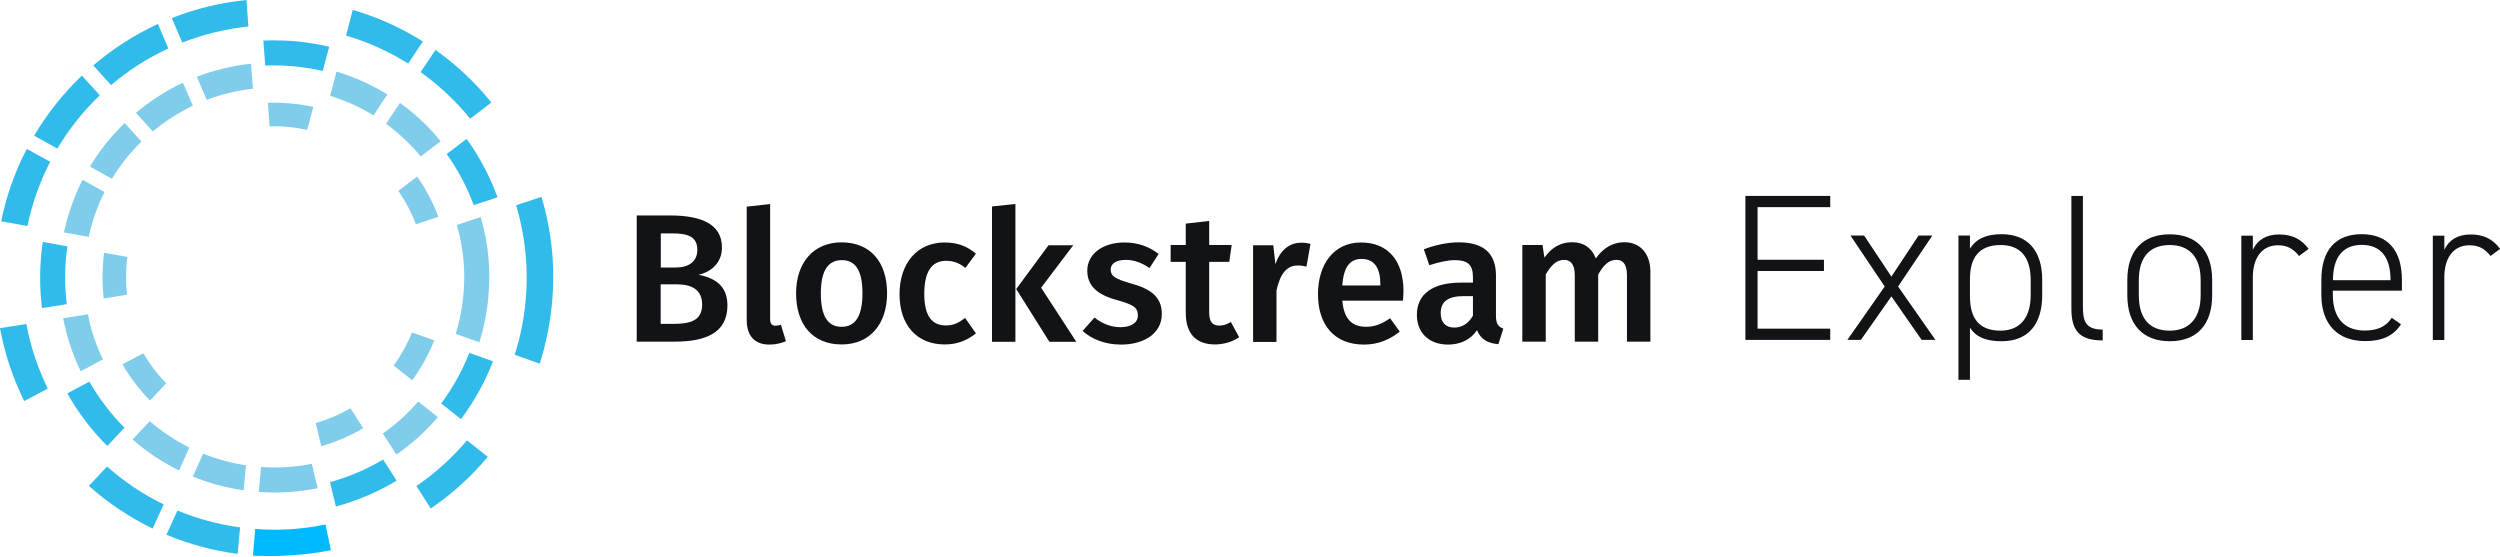
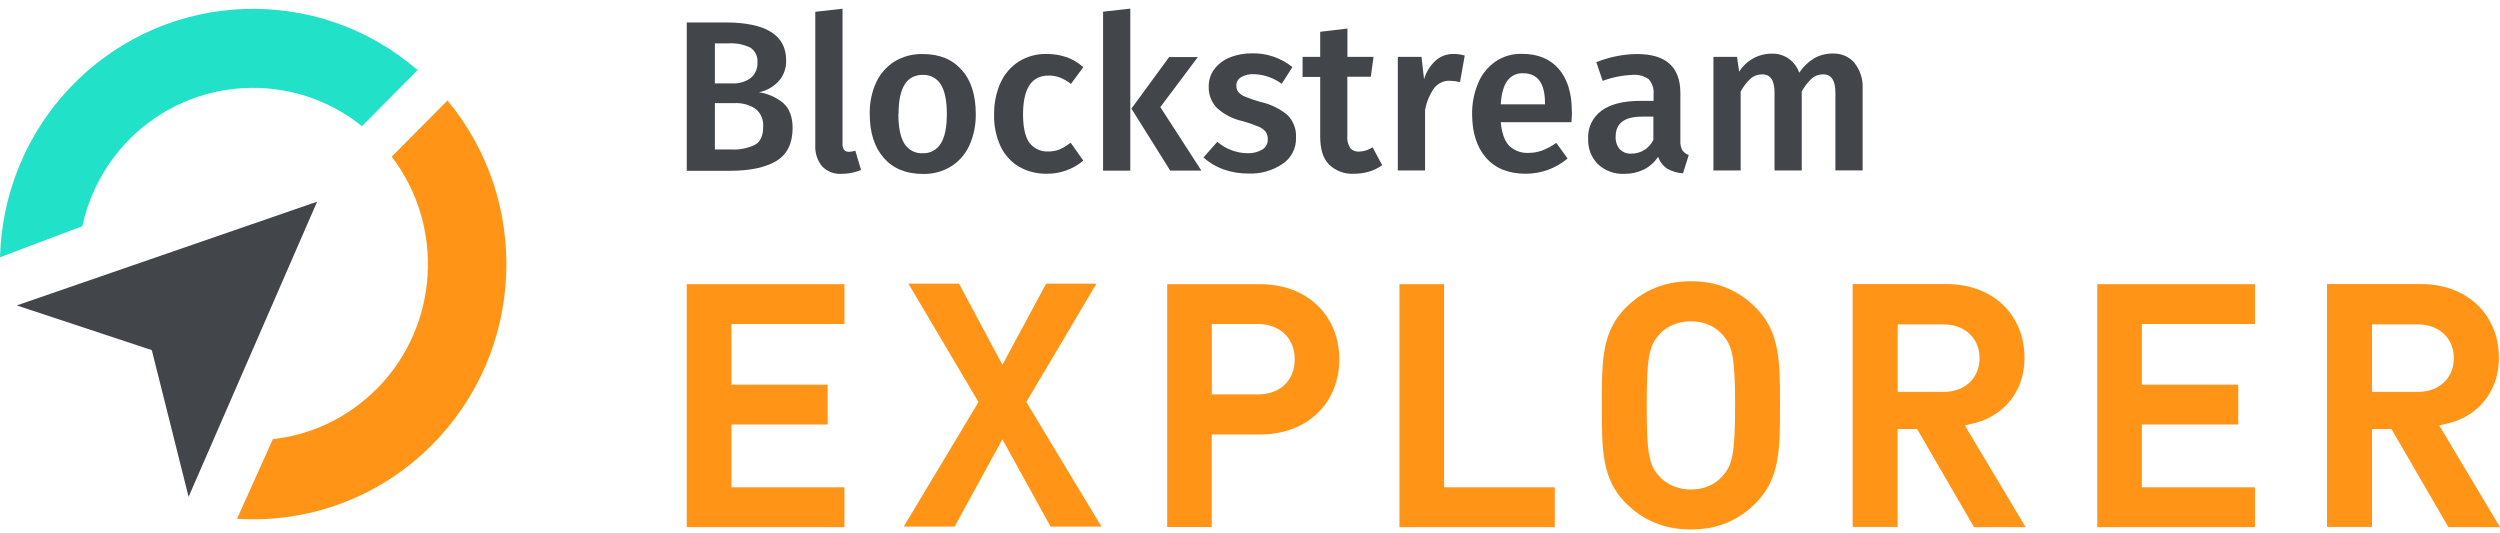
- <svg xmlns="http://www.w3.org/2000/svg" version="1.1" id="Layer_1" x="0px" y="0px" viewBox="0 0 1868.2 415.5" style="enable-background:new 0 0 1868.2 415.5;" xml:space="preserve">
-   <style type="text/css">
- 	.st0{fill:#31BBEA;}
- 	.st1{fill:#80CCEB;}
- 	.st2{fill:#111316;}
- 	.st3{fill:#00BAFF;}
- </style>
-   <g>
-     <g id="logo_00000018203260394240524070000008501366925835155378_">
-       <g>
-         <g>
-           <g>
-             <path class="st0" d="M333.8,115.1c8.4,11.8,15.2,24.6,20.2,38.2l17.8-5.9c-5.7-15.5-13.4-30.2-23.1-43.6L333.8,115.1z" />
-             <path class="st0" d="M211.2,30.3c-4.8-0.2-9.6-0.2-14.4,0l1.4,18.7c7.2-0.3,14.4-0.1,21.6,0.6c7.2,0.7,14.4,1.8,21.4,3.4       l4.8-18.1c-8-1.8-16.2-3.2-24.4-4C218.1,30.6,214.6,30.4,211.2,30.3z" />
-             <path class="st0" d="M35.7,290.4c-7.5-15.4-12.9-31.5-16-48.3L0,245.2c3.5,18.9,9.5,37.2,18.1,54.5L35.7,290.4z" />
-             <path class="st0" d="M25.5,101.4l17.4,9.6c8.7-14.6,19.3-28,31.7-39.8L61.2,56.5C47.3,69.8,35.3,84.8,25.5,101.4z" />
-             <path class="st0" d="M0.9,165.4l19.6,3.5c3.5-16.7,9.1-32.8,17-48L20,111.3C11.1,128.4,4.7,146.5,0.9,165.4z" />
-             <path class="st0" d="M128.4,13.5l7.8,18.3c15.9-6.2,32.4-10.2,49.4-12L184.2,0C165.1,1.9,146.3,6.4,128.4,13.5z" />
-             <path class="st0" d="M69.7,48.9L83,63.6c13-11.1,27.3-20.2,42.8-27.4L118,17.9C100.5,26,84.3,36.4,69.7,48.9z" />
-             <path class="st0" d="M364.5,341.4L349,329.1c-11,13-23.7,24.4-37.8,34.1l10.7,16.8C337.8,369.1,352.1,356.2,364.5,341.4z" />
-             <path class="st0" d="M122.3,376.9c-15.3-7.4-29.5-16.9-42.3-28.3l-13.6,14.5c14.4,12.8,30.4,23.5,47.7,31.9L122.3,376.9z" />
-             <path class="st0" d="M412.5,226.7c2.5-27.1-0.1-53.9-7.9-79.6l-18.9,6.3c6.9,23.1,9.3,47.1,7.1,71.5c-1.3,13.8-4,27.2-8.2,40.2       l18.8,6.7C407.9,257.2,411,242.1,412.5,226.7z" />
-             <path class="st0" d="M296.4,359.2l-10.1-15.8c-12.5,7.4-25.8,13.1-39.7,16.9l4.4,18.2C266.9,374.2,282.2,367.7,296.4,359.2z" />
-             <path class="st0" d="M49.9,227.3c-1.4-11.7-1.6-23.5-0.5-35.3c0.3-2.7,0.6-5.3,1-7.9L32,180.8c-0.5,3.1-0.9,6.3-1.2,9.5       c-1.2,13.4-1.1,26.8,0.6,39.9L49.9,227.3z" />
-             <path class="st0" d="M258.6,26.6c16.4,4.8,31.9,11.8,46.4,20.9L316,31c-16.3-10.3-33.9-18.2-52.4-23.6L258.6,26.6z" />
-             <path class="st0" d="M177.6,413.9l1.8-19.8c-16.2-2.2-31.9-6.4-46.8-12.6l-8.2,18.1C141.4,406.7,159.2,411.5,177.6,413.9z" />
-             <path class="st0" d="M80.2,333.3L93,319.6c-10.2-10.3-19-21.8-26.2-34.4L50.3,294C58.4,308.4,68.5,321.6,80.2,333.3z" />
-             <path class="st0" d="M325.4,37.3l-11.1,16.6c13.9,9.9,26.3,21.6,37.1,34.8l15.8-12.1C355.1,61.6,341.1,48.4,325.4,37.3z" />
-             <path class="st0" d="M344.5,313.2c9.9-13.3,18-27.8,23.9-43.2l-17.7-6.3c-5.3,13.5-12.3,26.1-21,37.8L344.5,313.2z" />
-           </g>
-           <g>
-             <path class="st1" d="M359.2,162.2l-17.8,5.9c4.9,17,6.6,34.6,4.9,52.5c-0.9,9.8-2.9,19.6-5.8,28.9l17.7,6.3       c3.4-10.9,5.7-22.1,6.7-33.5C366.9,201.8,364.9,181.6,359.2,162.2z" />
-             <path class="st1" d="M182.1,366.4l1.7-18.7c-11-1.6-21.8-4.6-32-8.7l-7.7,17.1C156.2,361.1,169,364.5,182.1,366.4z" />
-             <path class="st1" d="M310.8,167.6l16.8-5.6c-4-10.7-9.4-20.7-15.9-30.1l-14,10.7C303,150.4,307.5,158.8,310.8,167.6z" />
-             <path class="st1" d="M209.4,76.8c-3.1-0.1-6.2-0.1-9.2,0l1.3,17.6c4.7-0.1,9.5,0,14.1,0.5c4.7,0.4,9.3,1.2,14,2.1l4.5-17.1       c-5.5-1.2-11.1-2.1-16.8-2.6C214.6,77.1,212,76.9,209.4,76.8z" />
-             <path class="st1" d="M67.2,124.5l16.4,9.1c6.2-10.2,13.6-19.5,22.1-27.8L93.2,91.9C83.1,101.6,74.4,112.5,67.2,124.5z" />
-             <path class="st1" d="M246.7,71.6c11.4,3.5,22.2,8.4,32.4,14.6l10.4-15.6c-11.9-7.3-24.6-13.1-38-17.1L246.7,71.6z" />
-             <path class="st1" d="M314.4,116.9l14.9-11.4c-8.8-10.8-19-20.4-30.4-28.6l-10.4,15.6C298.1,99.6,306.8,107.7,314.4,116.9z" />
-             <path class="st1" d="M294.2,273.2l13.8,11c6.7-9.2,12.3-19.2,16.5-29.8l-16.6-5.9C304.3,257.3,299.7,265.5,294.2,273.2z" />
-             <path class="st1" d="M111.9,314.7l-12.8,13.7c10.5,9.3,22.2,17,34.7,23.2l7.7-17.1C130.8,329.1,120.9,322.5,111.9,314.7z" />
-             <path class="st1" d="M94.9,220.2c-0.9-7.9-0.9-16-0.2-24c0.1-1.4,0.3-2.8,0.5-4.2l-17.4-3.1c-0.3,1.9-0.5,3.8-0.6,5.7       c-0.9,9.5-0.8,19,0.3,28.4L94.9,220.2z" />
-             <path class="st1" d="M65.7,234.9l-18.5,2.9c2.6,13.7,7,27,13.1,39.6l16.6-8.8C71.7,257.9,68,246.6,65.7,234.9z" />
-             <path class="st1" d="M286.1,323.9l10.1,15.8c11.5-8,21.9-17.3,31-28l-14.7-11.7C304.8,309.1,295.9,317.1,286.1,323.9z" />
-             <path class="st1" d="M78.1,143.5l-16.4-9.1c-6.4,12.5-11,25.6-13.9,39.3l18.5,3.3C68.8,165.4,72.8,154.1,78.1,143.5z" />
-             <path class="st1" d="M235.9,316.2l4.2,17.2c11-3.1,21.4-7.6,31.3-13.4l-9.5-14.9C253.6,309.8,244.9,313.5,235.9,316.2z" />
-             <path class="st1" d="M107.1,264l-15.6,8.2c5.7,9.9,12.6,18.9,20.6,27.1l12.1-12.9C117.6,279.7,111.9,272.2,107.1,264z" />
-             <path class="st1" d="M199.8,349.2c-1.6-0.1-3.1-0.2-4.7-0.3l-1.7,18.7c14.8,1.1,29.6,0.1,44-2.8l-4.4-18.2       C222,348.8,210.9,349.7,199.8,349.2z" />
-             <path class="st1" d="M101.6,84.3l12.6,13.9c9.1-7.6,19.2-14,29.9-19.2l-7.4-17.2C124,67.8,112.3,75.3,101.6,84.3z" />
-             <path class="st1" d="M147.1,57.4l7.4,17.2c11.1-4.2,22.7-7,34.5-8.3l-1.4-18.7C173.8,49.1,160.2,52.3,147.1,57.4z" />
-           </g>
-           <g>
-             <path class="st2" d="M543.6,228.2c0,20.7-16.5,27.1-39.4,27.1h-28.4v-94.3h24.7c24.3,0,39,6.8,39,24c0,11.7-8.5,18.4-17.5,20.3       C532.8,207.5,543.6,212.5,543.6,228.2z M493.8,199.9h11.1c9.8,0,16.2-4.4,16.2-13.2c0-9.5-6.5-12.3-18.8-12.3h-8.5L493.8,199.9       L493.8,199.9z M524.7,227.6c0-11.3-8.1-15.1-18.6-15.1h-12.4v29.5h10.5C516.1,241.9,524.7,239.4,524.7,227.6z" />
-             <path class="st2" d="M579.5,243.4c1.4,0,2.9-0.3,4.1-0.7l3.7,12.3c-3.5,1.5-7.9,2.5-12.4,2.5c-10.8,0-16.9-6.4-16.9-18.4v-84.7       l17.5-1.9v85.4C575.4,241.7,576.6,243.4,579.5,243.4z" />
-             <path class="st2" d="M662.9,219.2c0,22.8-12.7,38.2-34,38.2c-21.3,0-34-14.5-34-38.2c0-22.6,12.7-38.1,34.1-38.1       C650.3,181.2,662.9,195.6,662.9,219.2z M613.4,219.2c0,17.3,5.3,25,15.5,25c10.2,0,15.6-7.8,15.6-25c0-17.2-5.3-24.8-15.4-24.8       C618.8,194.4,613.4,202.2,613.4,219.2z" />
-             <path class="st2" d="M729.3,189.6l-7.9,10.6c-4.6-3.7-9-5.3-14.5-5.3c-10.1,0-16.2,7.4-16.2,24.7c0,17.5,6.4,23.6,16.2,23.6       c5.5,0,9.3-1.8,14.3-5.6l8.1,11.5c-6.5,5.3-14.1,8.3-23.3,8.3c-20.9,0-33.8-14.5-33.8-37.5s13-38.7,33.7-38.7       C715.2,181.2,722.5,183.8,729.3,189.6z" />
-             <path class="st2" d="M741.3,255.4V154.3l17.5-1.9v103H741.3z M804.3,255.4h-20.1l-24.8-39.4l24.1-32.7H802L778,215L804.3,255.4       z" />
-             <path class="st2" d="M865.8,189.8l-6.8,10.5c-6-4.1-11.7-6.1-17.7-6.1c-7.4,0-11.3,2.9-11.3,7.2c0,4.8,2.9,6.9,15.1,10.4       c14.7,4,23.1,10,23.1,22.8c0,15-13.9,22.9-30.4,22.9c-12.4,0-22.1-4.2-28.8-10.2l8.9-10c5.5,4.4,12.1,7.2,19.4,7.2       c7.9,0,13-3.4,13-8.5c0-6.3-2.9-8.2-16.4-12c-14.9-4.1-21.4-11.2-21.4-21.8c0-12,11-21,27.8-21       C850.5,181.2,859,184.4,865.8,189.8z" />
-             <path class="st2" d="M907.8,257.4c-14.2-0.1-21.7-8.2-21.7-23.6v-38.1h-11.3v-12.6h11.3v-16l17.5-2v18h16.8l-1.8,12.6h-15v37.6       c0,7.1,2.3,10,7.6,10c2.7,0,5.5-0.8,8.6-2.7L926,252C920.8,255.6,914.2,257.4,907.8,257.4z" />
-             <path class="st2" d="M979.3,182.3l-3,16.9c-2.2-0.5-4-0.8-6.4-0.8c-8.7,0-13.2,6.4-16,18.6v38.5h-17.5v-72.2h15.1l1.6,14.2       c3.4-10.4,10.4-16.1,18.8-16.1C974.7,181.3,977,181.6,979.3,182.3z" />
-             <path class="st2" d="M1048.4,224.7h-45.3c1.2,14.7,8.2,19.5,17.7,19.5c6.4,0,11.7-2,18-6.4l7.2,10c-7.1,5.7-15.8,9.7-26.7,9.7       c-22.4,0-34.4-14.9-34.4-37.7c0-22,11.6-38.6,32.1-38.6c20.2,0,31.8,13.6,31.8,36.4C1048.8,219.9,1048.5,222.8,1048.4,224.7z        M1031.5,212.5c0-11.9-4.2-19-14.1-19c-8.2,0-13.4,5.5-14.3,19.8h28.4V212.5z" />
-             <path class="st2" d="M1123.4,245.6l-3.7,11.6c-7.9-0.7-13.1-3.5-16-10.5c-5,7.6-13,10.8-21.6,10.8c-14.5,0-23.3-9.1-23.3-22.2       c0-15.7,11.9-24.1,32.9-24.1h9V207c0-9.4-4.2-12.6-13.5-12.6c-4.9,0-11.9,1.4-19.1,3.8l-4.1-11.9c8.9-3.4,18-5.2,26.2-5.2       c19.2,0,27.7,8.9,27.7,24.8v30.3C1117.9,242.1,1119.8,244.2,1123.4,245.6z M1100.7,235.9v-14.6h-7.2       c-11.3,0-16.9,4.1-16.9,12.6c0,6.9,3.6,10.9,10.2,10.9C1092.9,244.7,1097.4,241.6,1100.7,235.9z" />
-             <path class="st2" d="M1233.3,203.1v52.2h-17.5v-49.5c0-9-3.5-11.6-7.9-11.6c-6,0-9.7,4.2-13.6,10.9v50.2h-17.5v-49.5       c0-9-3.7-11.6-7.9-11.6c-6.1,0-9.8,4.2-13.8,10.9v50.2h-17.5v-72.2h15.1l1.4,9.4c5.2-7.2,11.7-11.5,20.9-11.5       c8.5,0,14.7,4.5,17.5,12.1c5.5-7.5,12.1-12.1,21.7-12.1C1225.7,181.2,1233.3,189.5,1233.3,203.1z" />
-           </g>
-           <path class="st3" d="M194.5,415.4c15.3,0.5,35.9-0.7,52.8-4.3l-4.1-19.2c-15.1,3.2-30.3,4.4-45.8,3.8c-2.5-0.1-4.2-0.3-6.7-0.5      l-1.7,20C191.7,415.5,189.9,415.3,194.5,415.4L194.5,415.4z" />
-         </g>
-       </g>
-     </g>
-     <g>
-       <path class="st2" d="M1367.7,146.4v8.4h-54.3v39.3h49.6v8.4h-49.6v43.1h54.3v8.4h-63.4V146.4H1367.7z" />
-       <path class="st2" d="M1436,254l-22.6-32.5l-22.8,32.5h-10.1l27.9-39.9l-25.6-38.1h10.2l20.4,30.7l20.3-30.7h10.3l-25.6,38.1    l27.9,39.9H1436z" />
-       <path class="st2" d="M1526.1,220.5c0,21.4-10.1,34.5-30.4,34.5c-11.9,0-19.2-3.3-23.6-10.1v38.9h-8.6V176h8.6v9.8    c4.4-7,11.7-10.8,23.6-10.8c19.3,0,30.4,12,30.4,34.2V220.5z M1517.5,220.5v-11.2c0-17-7.6-26.2-22.5-26.2    c-16.5,0-22.9,10-22.9,25.3v13.6c0.2,14.7,5.8,25.1,22.9,25.1C1510,247,1517.5,236.9,1517.5,220.5z" />
-       <path class="st2" d="M1547.9,146.4h8.6v81.8c0,10.9,1.2,18.1,14.8,18.1v8.1c-17.9,0-23.4-7.8-23.4-24V146.4z" />
-       <path class="st2" d="M1621.4,255c-20.1,0-31.7-12.5-31.7-34.3v-11.4c0-22.2,11.7-34.2,31.7-34.2c20,0,31.7,12,31.7,34.2v11.4    C1653.1,241.9,1642.3,255,1621.4,255z M1644.5,209.3c0-17-8.3-26.2-23.1-26.2c-15,0-23.1,9.2-23.1,26.2v11.4    c0,16.4,7.3,26.4,23.1,26.4c15.1,0,23.1-10,23.1-26.4V209.3z" />
-       <path class="st2" d="M1683.5,207.1v47h-8.6v-78h8.6v10.6c3.3-7.2,9.8-11.5,19.7-11.5c10.1,0,16.9,3.9,22,10.8l-7.2,5.3    c-4.1-5.3-8.7-8-15.6-8C1690.2,183.2,1683.5,192.9,1683.5,207.1z" />
-       <path class="st2" d="M1743.3,217.2v3.3c0,15.4,7.2,26.5,23.7,26.5c9.5,0,15.9-2.8,20.3-9.5l6.9,4.8c-5.4,8.6-14,12.6-26.7,12.6    c-20.8,0-32.8-12.8-32.8-34.5v-11.2c0-22.2,10.6-34.2,30.1-34.2s30.1,12,30.1,34.2v8H1743.3z M1743.3,209.4h43.1v-0.2    c0-17-7.3-26.2-21.5-26.2c-14.2,0-21.5,9.4-21.5,26.2V209.4z" />
-       <path class="st2" d="M1826.6,207.1v47h-8.6v-78h8.6v10.6c3.3-7.2,9.8-11.5,19.7-11.5c10.1,0,16.9,3.9,22,10.8l-7.2,5.3    c-4.1-5.3-8.7-8-15.6-8C1833.3,183.2,1826.6,192.9,1826.6,207.1z" />
-     </g>
-   </g>
+ <svg xmlns="http://www.w3.org/2000/svg" width="216" height="46" viewBox="0 0 216 46" fill="none">
+   <path d="M67.68 8.91C68.211 9.384 68.481 10.104 68.481 11.06C68.481 12.395 68.011 13.343 67.079 13.905C66.147 14.466 64.841 14.747 63.16 14.756H59.336V1.939H62.663C66.165 1.939 67.924 3.028 67.924 5.205C67.95 5.89 67.706 6.548 67.245 7.048C66.792 7.523 66.208 7.847 65.572 7.97C66.347 8.084 67.079 8.409 67.68 8.91ZM61.758 7.206H63.247C63.813 7.242 64.379 7.084 64.849 6.75C65.25 6.425 65.468 5.925 65.442 5.407C65.494 4.898 65.259 4.397 64.832 4.116C64.231 3.827 63.569 3.704 62.907 3.748H61.766V7.206H61.758ZM65.233 12.509C65.703 12.237 65.938 11.727 65.938 10.964C65.99 10.358 65.738 9.77 65.267 9.392C64.728 9.041 64.083 8.874 63.438 8.91H61.766V12.913H63.177C63.883 12.957 64.588 12.816 65.233 12.509Z" fill="#424549" />
+   <path d="M72.923 12.939C73.028 13.062 73.185 13.132 73.35 13.115C73.542 13.115 73.725 13.08 73.899 13.018L74.395 14.686C73.864 14.905 73.298 15.02 72.723 15.02C72.096 15.064 71.478 14.826 71.033 14.379C70.607 13.852 70.398 13.185 70.441 12.518V1.018L72.793 0.754V12.36C72.775 12.562 72.819 12.764 72.915 12.939H72.923Z" fill="#424549" />
+   <path d="M83.105 6.048C83.906 6.961 84.306 8.225 84.306 9.84C84.324 10.78 84.141 11.701 83.758 12.553C83.418 13.308 82.869 13.94 82.173 14.379C81.441 14.827 80.588 15.055 79.734 15.028C78.297 15.028 77.174 14.572 76.364 13.65C75.553 12.728 75.144 11.464 75.144 9.84C75.127 8.91 75.31 7.988 75.693 7.136C76.033 6.39 76.581 5.758 77.278 5.319C78.018 4.871 78.872 4.643 79.734 4.67C81.171 4.67 82.295 5.126 83.096 6.057L83.105 6.048ZM77.618 9.831C77.618 10.99 77.792 11.851 78.14 12.412C78.48 12.957 79.081 13.273 79.717 13.238C80.352 13.273 80.953 12.948 81.284 12.404C81.633 11.851 81.807 10.999 81.807 9.849C81.807 8.699 81.633 7.847 81.284 7.294C80.953 6.759 80.361 6.443 79.734 6.469C78.332 6.469 77.635 7.584 77.635 9.831H77.618Z" fill="#424549" />
+   <path d="M92.153 4.933C92.685 5.135 93.172 5.424 93.599 5.802L92.528 7.25C92.241 7.022 91.927 6.838 91.596 6.706C91.274 6.583 90.925 6.522 90.586 6.53C89.123 6.53 88.391 7.654 88.391 9.893C88.391 11.025 88.583 11.85 88.957 12.351C89.34 12.851 89.95 13.123 90.577 13.088C90.908 13.088 91.239 13.036 91.544 12.913C91.883 12.755 92.215 12.562 92.502 12.325L93.599 13.878C92.72 14.616 91.605 15.02 90.455 15.011C89.602 15.028 88.766 14.818 88.025 14.396C87.337 13.975 86.78 13.36 86.44 12.623C86.057 11.771 85.865 10.85 85.891 9.91C85.874 8.962 86.057 8.023 86.44 7.163C86.78 6.408 87.329 5.767 88.017 5.319C88.74 4.871 89.576 4.643 90.429 4.661C91.013 4.661 91.596 4.748 92.145 4.942L92.153 4.933Z" fill="#424549" />
+   <path d="M95.306 14.739V1.009L97.658 0.745V14.748H95.306V14.739ZM103.806 14.739H101.107L97.754 9.384L101.011 4.933H103.493L100.253 9.252L103.798 14.739H103.806Z" fill="#424549" />
+   <path d="M111.653 5.82L110.739 7.242C110.042 6.724 109.206 6.434 108.344 6.408C107.952 6.381 107.56 6.478 107.212 6.68C106.968 6.829 106.811 7.101 106.82 7.391C106.82 7.593 106.872 7.786 106.985 7.944C107.151 8.128 107.351 8.269 107.586 8.357C108.004 8.532 108.431 8.673 108.866 8.796C109.729 8.98 110.53 9.366 111.218 9.919C111.74 10.437 112.019 11.148 111.976 11.886C112.01 12.799 111.566 13.668 110.8 14.168C109.938 14.748 108.91 15.037 107.874 14.993C107.125 15.002 106.384 14.879 105.679 14.625C105.052 14.396 104.477 14.054 103.98 13.606L105.174 12.254C105.905 12.878 106.828 13.229 107.786 13.238C108.231 13.255 108.675 13.15 109.058 12.922C109.354 12.746 109.537 12.43 109.537 12.088C109.554 11.842 109.493 11.605 109.363 11.394C109.197 11.192 108.98 11.034 108.736 10.938C108.274 10.745 107.804 10.586 107.325 10.455C106.506 10.279 105.748 9.884 105.13 9.314C104.66 8.822 104.407 8.155 104.433 7.47C104.425 6.943 104.59 6.425 104.904 5.995C105.243 5.539 105.705 5.188 106.227 4.977C106.846 4.722 107.516 4.599 108.187 4.608C109.45 4.582 110.678 5.003 111.662 5.793L111.653 5.82Z" fill="#424549" />
+   <path d="M118.29 14.827C117.872 14.95 117.437 15.011 116.992 15.011C116.182 15.064 115.381 14.765 114.798 14.186C114.293 13.65 114.066 12.851 114.066 11.807V6.645H112.542V4.915H114.066V2.747L116.418 2.466V4.915H118.673L118.438 6.627H116.409V11.745C116.374 12.105 116.461 12.474 116.653 12.781C116.844 13.009 117.141 13.123 117.437 13.097C117.846 13.08 118.247 12.957 118.595 12.729L119.422 14.274C119.074 14.519 118.682 14.713 118.273 14.835L118.29 14.827Z" fill="#424549" />
+   <path d="M126.555 4.792L126.146 7.092C125.859 7.022 125.571 6.987 125.275 6.978C124.753 6.952 124.247 7.189 123.917 7.602C123.516 8.172 123.246 8.831 123.124 9.515V14.73H120.772V4.915H122.819L123.037 6.847C123.22 6.223 123.568 5.661 124.047 5.223C124.474 4.854 125.014 4.652 125.58 4.661C125.911 4.661 126.233 4.705 126.555 4.801V4.792Z" fill="#424549" />
+   <path d="M135.77 10.56H129.665C129.752 11.508 130.004 12.193 130.396 12.597C130.84 13.018 131.433 13.238 132.042 13.211C132.452 13.211 132.87 13.141 133.253 13.001C133.68 12.834 134.089 12.614 134.463 12.342L135.439 13.694C134.429 14.546 133.157 15.011 131.833 15.011C130.353 15.011 129.203 14.554 128.402 13.641C127.6 12.728 127.2 11.482 127.191 9.893C127.174 8.971 127.348 8.049 127.705 7.198C128.01 6.443 128.532 5.793 129.194 5.328C129.874 4.863 130.684 4.626 131.511 4.652C132.87 4.652 133.932 5.091 134.681 5.96C135.43 6.829 135.805 8.049 135.805 9.603C135.831 9.726 135.813 10.051 135.77 10.569V10.56ZM133.488 8.91C133.488 7.189 132.852 6.329 131.589 6.329C131.058 6.302 130.553 6.548 130.239 6.969C129.917 7.4 129.726 8.076 129.665 9.015H133.488V8.91Z" fill="#424549" />
+   <path d="M145.35 12.974C145.49 13.167 145.681 13.316 145.908 13.396L145.411 14.976C144.941 14.949 144.479 14.809 144.061 14.581C143.687 14.335 143.408 13.975 143.26 13.545C142.955 14.019 142.528 14.396 142.023 14.651C141.501 14.897 140.935 15.028 140.36 15.02C139.515 15.063 138.679 14.765 138.06 14.186C137.486 13.606 137.181 12.816 137.216 12C137.163 11.043 137.599 10.13 138.365 9.568C139.132 9.006 140.229 8.725 141.657 8.716H142.868V8.163C142.92 7.681 142.763 7.198 142.441 6.838C142.032 6.557 141.544 6.425 141.048 6.469C140.168 6.504 139.297 6.68 138.47 6.987L137.921 5.372C139.045 4.924 140.238 4.678 141.448 4.669C143.939 4.669 145.185 5.793 145.185 8.04V12.158C145.167 12.447 145.22 12.728 145.35 12.983V12.974ZM142.851 12.079V10.077H141.875C140.36 10.077 139.602 10.648 139.593 11.78C139.567 12.175 139.689 12.579 139.942 12.886C140.212 13.159 140.586 13.308 140.969 13.273C141.779 13.273 142.511 12.807 142.859 12.07H142.851V12.079Z" fill="#424549" />
+   <path d="M160.225 5.442C160.722 6.057 160.966 6.829 160.931 7.619V14.721H158.579V7.997C158.579 6.943 158.222 6.417 157.508 6.425C157.142 6.425 156.794 6.548 156.524 6.794C156.184 7.11 155.897 7.488 155.67 7.9V14.73H153.319V7.997C153.319 6.943 152.962 6.417 152.248 6.425C151.882 6.425 151.525 6.548 151.246 6.794C150.906 7.119 150.619 7.488 150.393 7.9V14.73H148.041V4.915H150.079L150.262 6.197C150.872 5.223 151.934 4.634 153.075 4.634C153.598 4.617 154.103 4.766 154.538 5.065C154.965 5.363 155.287 5.793 155.453 6.285C155.784 5.784 156.219 5.363 156.724 5.047C157.221 4.757 157.787 4.617 158.362 4.626C159.076 4.599 159.764 4.889 160.234 5.433L160.225 5.442Z" fill="#424549" />
+   <path d="M72.958 27.995V24.553H59.336V45.544H72.958V42.102H63.195V36.677H71.512V33.236H63.195V27.995H72.958Z" fill="#FF9417" />
+   <path d="M86.719 38.16L90.769 45.5H95.167L88.678 34.737L88.713 34.667L94.731 24.509H90.385L86.606 31.524L86.492 31.304L82.861 24.509H78.488L84.541 34.737L84.498 34.807L78.079 45.5H82.477L86.606 37.959L86.719 38.16Z" fill="#FF9417" />
+   <path d="M115.712 31.05C115.712 27.222 112.908 24.553 108.884 24.553H100.845V45.535H104.695V37.537H108.884C112.908 37.537 115.712 34.868 115.712 31.041V31.05ZM104.703 34.078V27.995H108.684C110.582 27.995 111.863 29.224 111.863 31.05C111.863 32.876 110.582 34.078 108.684 34.078H104.703Z" fill="#FF9417" />
+   <path d="M120.912 24.553V45.544H134.333V42.102H124.77V24.553H120.912Z" fill="#FF9417" />
+   <path d="M194.827 27.995V24.553H181.206V45.544H194.827V42.102H185.056V36.677H193.382V33.236H185.056V27.995H194.827Z" fill="#FF9417" />
+   <path d="M170.555 45.544H175.014L169.762 36.756L169.91 36.721C170.363 36.624 170.773 36.519 171.156 36.396C173.507 35.536 174.918 33.49 174.918 30.927C174.918 27.169 172.157 24.545 168.203 24.545H160.069V45.526H163.953V37.063H165.634L170.546 45.526L170.555 45.544ZM163.962 28.03H167.942C169.762 28.03 171.034 29.224 171.034 30.944C171.034 32.665 169.762 33.859 167.942 33.859H163.962V28.039V28.03Z" fill="#FF9417" />
+   <path d="M211.541 45.544H216L210.748 36.756L210.896 36.721C211.349 36.624 211.758 36.519 212.142 36.396C214.493 35.536 215.904 33.49 215.904 30.927C215.904 27.169 213.143 24.545 209.189 24.545H201.055V45.526H204.939V37.063H206.62L211.532 45.526L211.541 45.544ZM204.939 28.03H208.919C210.739 28.03 212.011 29.224 212.011 30.944C212.011 32.665 210.739 33.859 208.919 33.859H204.939V28.039V28.03Z" fill="#FF9417" />
+   <path d="M153.789 34.868C153.789 31.278 153.789 28.688 151.716 26.599C150.184 25.054 148.346 24.299 146.099 24.299C143.852 24.299 141.988 25.054 140.447 26.599C138.4 28.662 138.4 31.208 138.4 34.728V35.316C138.4 38.837 138.4 41.382 140.447 43.445C141.979 44.99 143.826 45.745 146.099 45.745C148.372 45.745 150.184 44.99 151.716 43.445C153.789 41.356 153.789 38.766 153.789 35.176V34.877V34.868ZM148.842 41.11C148.189 41.874 147.214 42.295 146.099 42.295C144.984 42.295 143.974 41.865 143.321 41.11C142.458 40.153 142.276 39.065 142.276 35.026C142.276 30.988 142.458 29.909 143.321 28.943C143.965 28.188 144.984 27.758 146.099 27.758C147.214 27.758 148.189 28.179 148.842 28.943C149.661 29.856 149.914 30.822 149.914 35.026C149.914 39.231 149.661 40.197 148.842 41.11Z" fill="#FF9417" />
+   <path d="M32.555 33.587C30.038 36.124 26.86 37.572 23.576 37.941L20.476 44.824C26.529 45.21 32.721 43.077 37.346 38.415C45.428 30.268 45.863 17.346 38.661 8.681L33.844 13.536C38.408 19.506 37.981 28.126 32.555 33.596V33.587Z" fill="#FF9417" />
+   <path d="M7.116 19.532C7.716 16.784 9.066 14.177 11.174 12.044C16.661 6.513 25.353 6.136 31.275 10.902L36.083 6.057C27.495 -1.37 14.536 -0.984 6.393 7.224C2.273 11.376 0.148 16.775 0 22.227L7.116 19.541V19.532Z" fill="#22E1C9" />
+   <path d="M1.446 26.388L13.116 30.251L16.295 42.927L27.4 17.425L1.446 26.388Z" fill="#424549" />
</svg>
